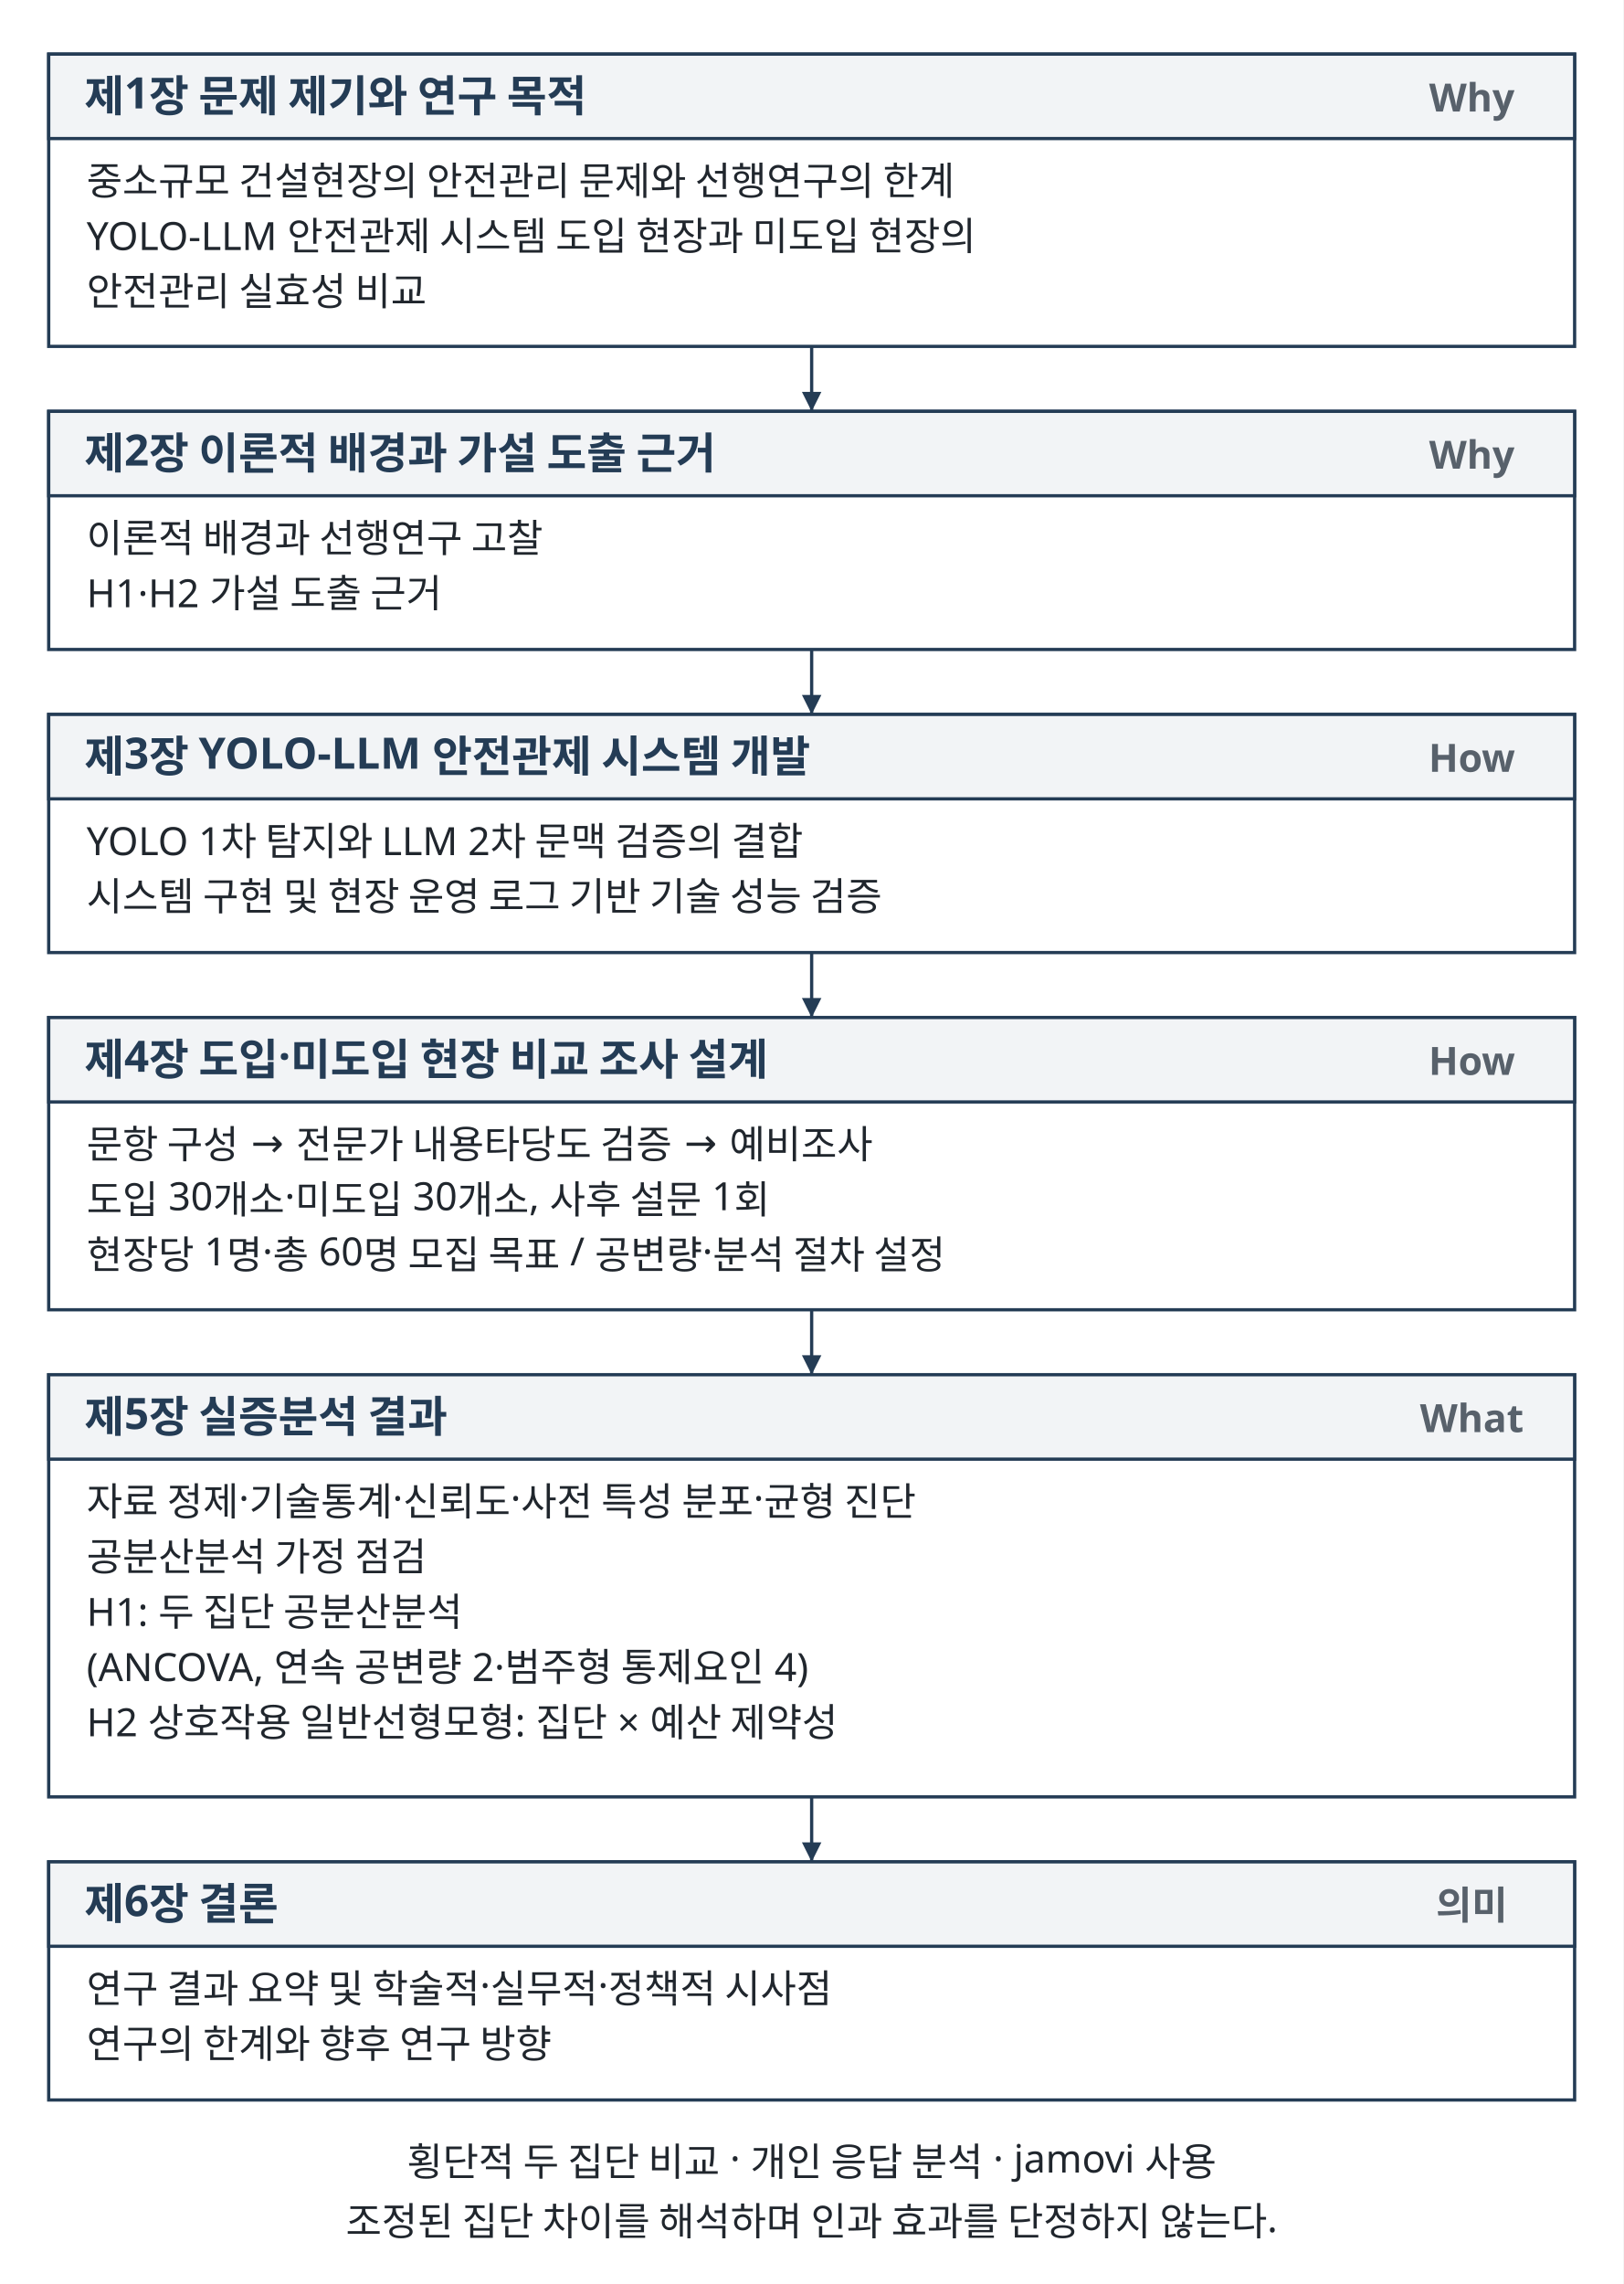
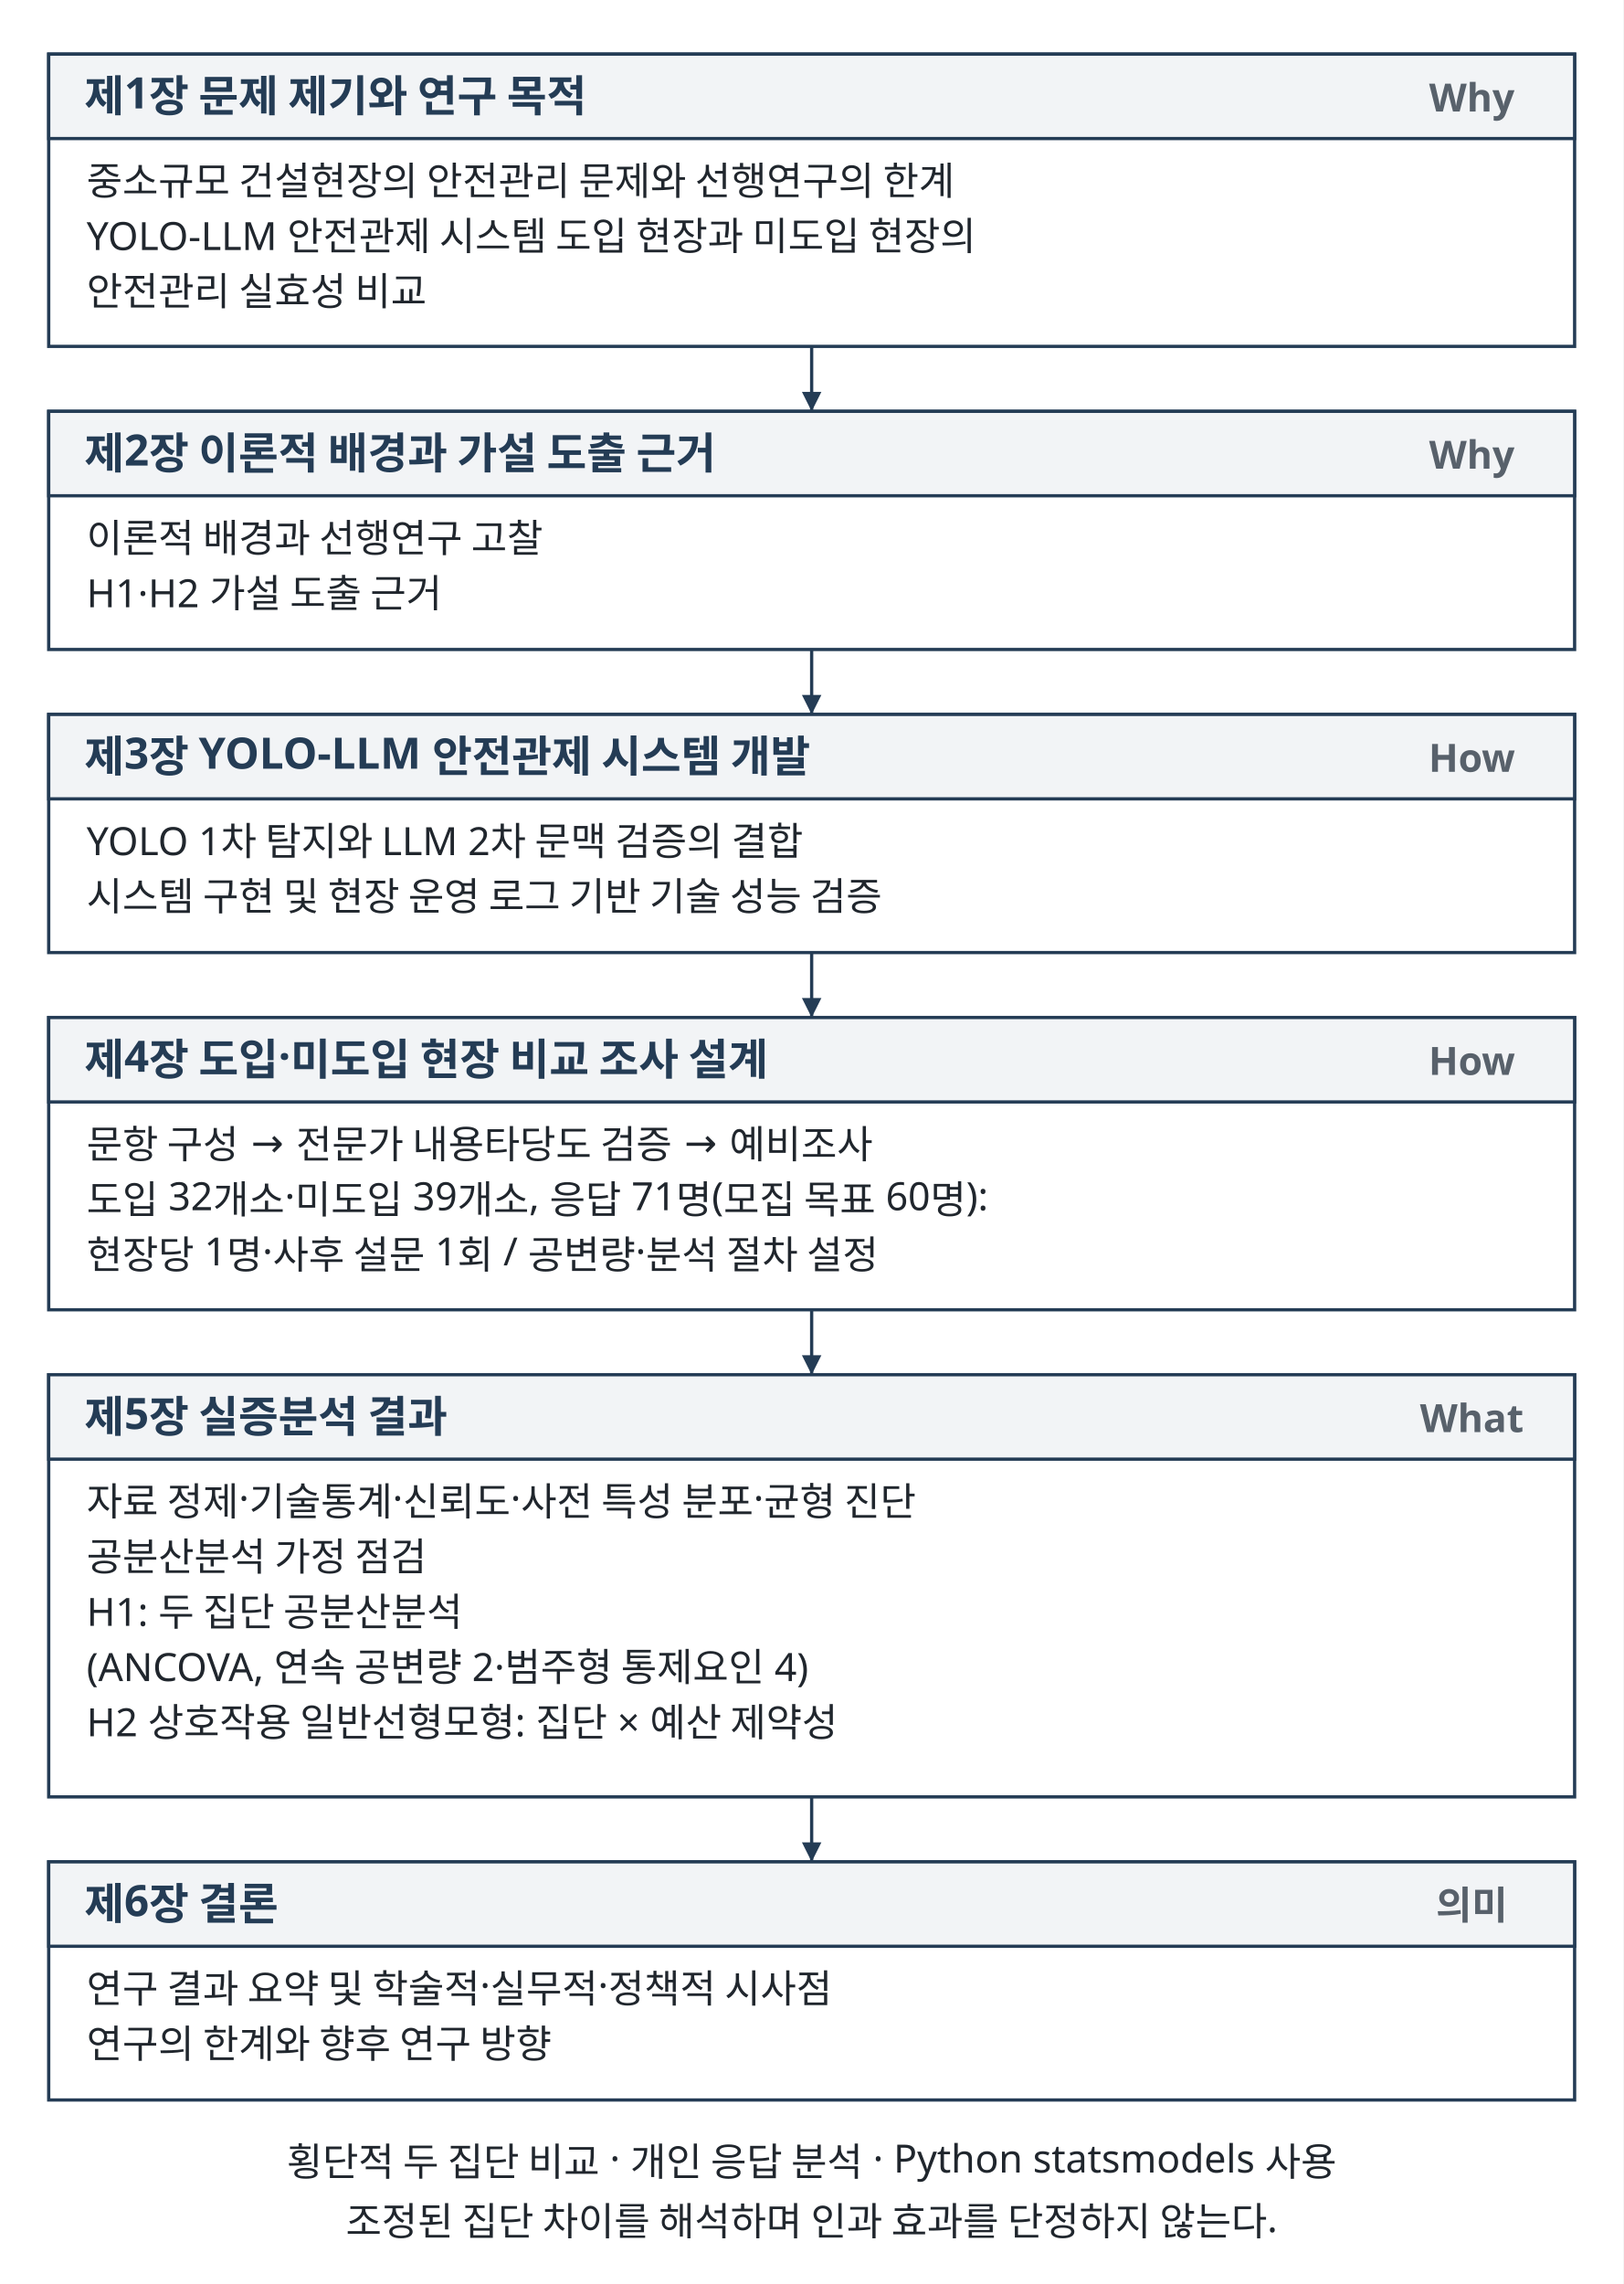
<svg xmlns="http://www.w3.org/2000/svg" width="150mm" height="211.0mm" viewBox="0 0 1500 2110">
  <rect width="1500" height="100%" fill="white" />
  <rect x="45" y="50" width="1410" height="270" fill="white" stroke="#243C55" stroke-width="3" />
  <rect x="45" y="50" width="1410" height="78" fill="#F2F4F6" stroke="#243C55" stroke-width="3" />
  <text x="78" y="103" font-family="Malgun Gothic" font-size="40" font-weight="700" fill="#243C55" text-anchor="start">제1장  문제 제기와 연구 목적</text>
  <text x="1360" y="103" font-family="Malgun Gothic" font-size="36" font-weight="700" fill="#58616B" text-anchor="middle">Why</text>
  <text x="80" y="180" font-family="Malgun Gothic" font-size="36" font-weight="400" fill="#20262D" text-anchor="start">중소규모 건설현장의 안전관리 문제와 선행연구의 한계</text>
  <text x="80" y="231" font-family="Malgun Gothic" font-size="36" font-weight="400" fill="#20262D" text-anchor="start">YOLO-LLM 안전관제 시스템 도입 현장과 미도입 현장의</text>
  <text x="80" y="282" font-family="Malgun Gothic" font-size="36" font-weight="400" fill="#20262D" text-anchor="start">안전관리 실효성 비교</text>
  <polyline points="750,320 750,380" fill="none" stroke="#243C55" stroke-width="3" />
  <polygon points="750,380 759.0,362.0 741.0,362.0" fill="#243C55" />
  <rect x="45" y="380" width="1410" height="220" fill="white" stroke="#243C55" stroke-width="3" />
  <rect x="45" y="380" width="1410" height="78" fill="#F2F4F6" stroke="#243C55" stroke-width="3" />
  <text x="78" y="433" font-family="Malgun Gothic" font-size="40" font-weight="700" fill="#243C55" text-anchor="start">제2장  이론적 배경과 가설 도출 근거</text>
  <text x="1360" y="433" font-family="Malgun Gothic" font-size="36" font-weight="700" fill="#58616B" text-anchor="middle">Why</text>
  <text x="80" y="510" font-family="Malgun Gothic" font-size="36" font-weight="400" fill="#20262D" text-anchor="start">이론적 배경과 선행연구 고찰</text>
  <text x="80" y="561" font-family="Malgun Gothic" font-size="36" font-weight="400" fill="#20262D" text-anchor="start">H1·H2 가설 도출 근거</text>
  <polyline points="750,600 750,660" fill="none" stroke="#243C55" stroke-width="3" />
  <polygon points="750,660 759.0,642.0 741.0,642.0" fill="#243C55" />
  <rect x="45" y="660" width="1410" height="220" fill="white" stroke="#243C55" stroke-width="3" />
  <rect x="45" y="660" width="1410" height="78" fill="#F2F4F6" stroke="#243C55" stroke-width="3" />
  <text x="78" y="713" font-family="Malgun Gothic" font-size="40" font-weight="700" fill="#243C55" text-anchor="start">제3장  YOLO-LLM 안전관제 시스템 개발</text>
  <text x="1360" y="713" font-family="Malgun Gothic" font-size="36" font-weight="700" fill="#58616B" text-anchor="middle">How</text>
  <text x="80" y="790" font-family="Malgun Gothic" font-size="36" font-weight="400" fill="#20262D" text-anchor="start">YOLO 1차 탐지와 LLM 2차 문맥 검증의 결합</text>
  <text x="80" y="841" font-family="Malgun Gothic" font-size="36" font-weight="400" fill="#20262D" text-anchor="start">시스템 구현 및 현장 운영 로그 기반 기술 성능 검증</text>
  <polyline points="750,880 750,940" fill="none" stroke="#243C55" stroke-width="3" />
  <polygon points="750,940 759.0,922.0 741.0,922.0" fill="#243C55" />
  <rect x="45" y="940" width="1410" height="270" fill="white" stroke="#243C55" stroke-width="3" />
  <rect x="45" y="940" width="1410" height="78" fill="#F2F4F6" stroke="#243C55" stroke-width="3" />
  <text x="78" y="993" font-family="Malgun Gothic" font-size="40" font-weight="700" fill="#243C55" text-anchor="start">제4장  도입·미도입 현장 비교 조사 설계</text>
  <text x="1360" y="993" font-family="Malgun Gothic" font-size="36" font-weight="700" fill="#58616B" text-anchor="middle">How</text>
  <text x="80" y="1070" font-family="Malgun Gothic" font-size="36" font-weight="400" fill="#20262D" text-anchor="start">문항 구성 → 전문가 내용타당도 검증 → 예비조사</text>
-   <text x="80" y="1121" font-family="Malgun Gothic" font-size="36" font-weight="400" fill="#20262D" text-anchor="start">도입 30개소·미도입 30개소, 사후 설문 1회</text>
-   <text x="80" y="1172" font-family="Malgun Gothic" font-size="36" font-weight="400" fill="#20262D" text-anchor="start">현장당 1명·총 60명 모집 목표 / 공변량·분석 절차 설정</text>
+   <text x="80" y="1121" font-family="Malgun Gothic" font-size="36" font-weight="400" fill="#20262D" text-anchor="start">도입 32개소·미도입 39개소, 응답 71명(모집 목표 60명):</text>
+   <text x="80" y="1172" font-family="Malgun Gothic" font-size="36" font-weight="400" fill="#20262D" text-anchor="start">현장당 1명·사후 설문 1회 / 공변량·분석 절차 설정</text>
  <polyline points="750,1210 750,1270" fill="none" stroke="#243C55" stroke-width="3" />
  <polygon points="750,1270 759.0,1252.0 741.0,1252.0" fill="#243C55" />
  <rect x="45" y="1270" width="1410" height="390" fill="white" stroke="#243C55" stroke-width="3" />
  <rect x="45" y="1270" width="1410" height="78" fill="#F2F4F6" stroke="#243C55" stroke-width="3" />
  <text x="78" y="1323" font-family="Malgun Gothic" font-size="40" font-weight="700" fill="#243C55" text-anchor="start">제5장  실증분석 결과</text>
  <text x="1360" y="1323" font-family="Malgun Gothic" font-size="36" font-weight="700" fill="#58616B" text-anchor="middle">What</text>
  <text x="80" y="1400" font-family="Malgun Gothic" font-size="36" font-weight="400" fill="#20262D" text-anchor="start">자료 정제·기술통계·신뢰도·사전 특성 분포·균형 진단</text>
  <text x="80" y="1451" font-family="Malgun Gothic" font-size="36" font-weight="400" fill="#20262D" text-anchor="start">공분산분석 가정 점검</text>
  <text x="80" y="1502" font-family="Malgun Gothic" font-size="36" font-weight="400" fill="#20262D" text-anchor="start">H1: 두 집단 공분산분석</text>
  <text x="80" y="1553" font-family="Malgun Gothic" font-size="36" font-weight="400" fill="#20262D" text-anchor="start">(ANCOVA, 연속 공변량 2·범주형 통제요인 4)</text>
  <text x="80" y="1604" font-family="Malgun Gothic" font-size="36" font-weight="400" fill="#20262D" text-anchor="start">H2 상호작용 일반선형모형: 집단 × 예산 제약성</text>
  <polyline points="750,1660 750,1720" fill="none" stroke="#243C55" stroke-width="3" />
  <polygon points="750,1720 759.0,1702.0 741.0,1702.0" fill="#243C55" />
  <rect x="45" y="1720" width="1410" height="220" fill="white" stroke="#243C55" stroke-width="3" />
  <rect x="45" y="1720" width="1410" height="78" fill="#F2F4F6" stroke="#243C55" stroke-width="3" />
  <text x="78" y="1773" font-family="Malgun Gothic" font-size="40" font-weight="700" fill="#243C55" text-anchor="start">제6장  결론</text>
  <text x="1360" y="1773" font-family="Malgun Gothic" font-size="36" font-weight="700" fill="#58616B" text-anchor="middle">의미</text>
  <text x="80" y="1850" font-family="Malgun Gothic" font-size="36" font-weight="400" fill="#20262D" text-anchor="start">연구 결과 요약 및 학술적·실무적·정책적 시사점</text>
  <text x="80" y="1901" font-family="Malgun Gothic" font-size="36" font-weight="400" fill="#20262D" text-anchor="start">연구의 한계와 향후 연구 방향</text>
-   <text x="750" y="2010" font-family="Malgun Gothic" font-size="36" font-weight="400" fill="#20262D" text-anchor="middle">횡단적 두 집단 비교 · 개인 응답 분석 · jamovi 사용</text>
+   <text x="750" y="2010" font-family="Malgun Gothic" font-size="36" font-weight="400" fill="#20262D" text-anchor="middle">횡단적 두 집단 비교 · 개인 응답 분석 · Python statsmodels 사용</text>
  <text x="750" y="2065" font-family="Malgun Gothic" font-size="36" font-weight="400" fill="#20262D" text-anchor="middle">조정된 집단 차이를 해석하며 인과 효과를 단정하지 않는다.</text>
</svg>
